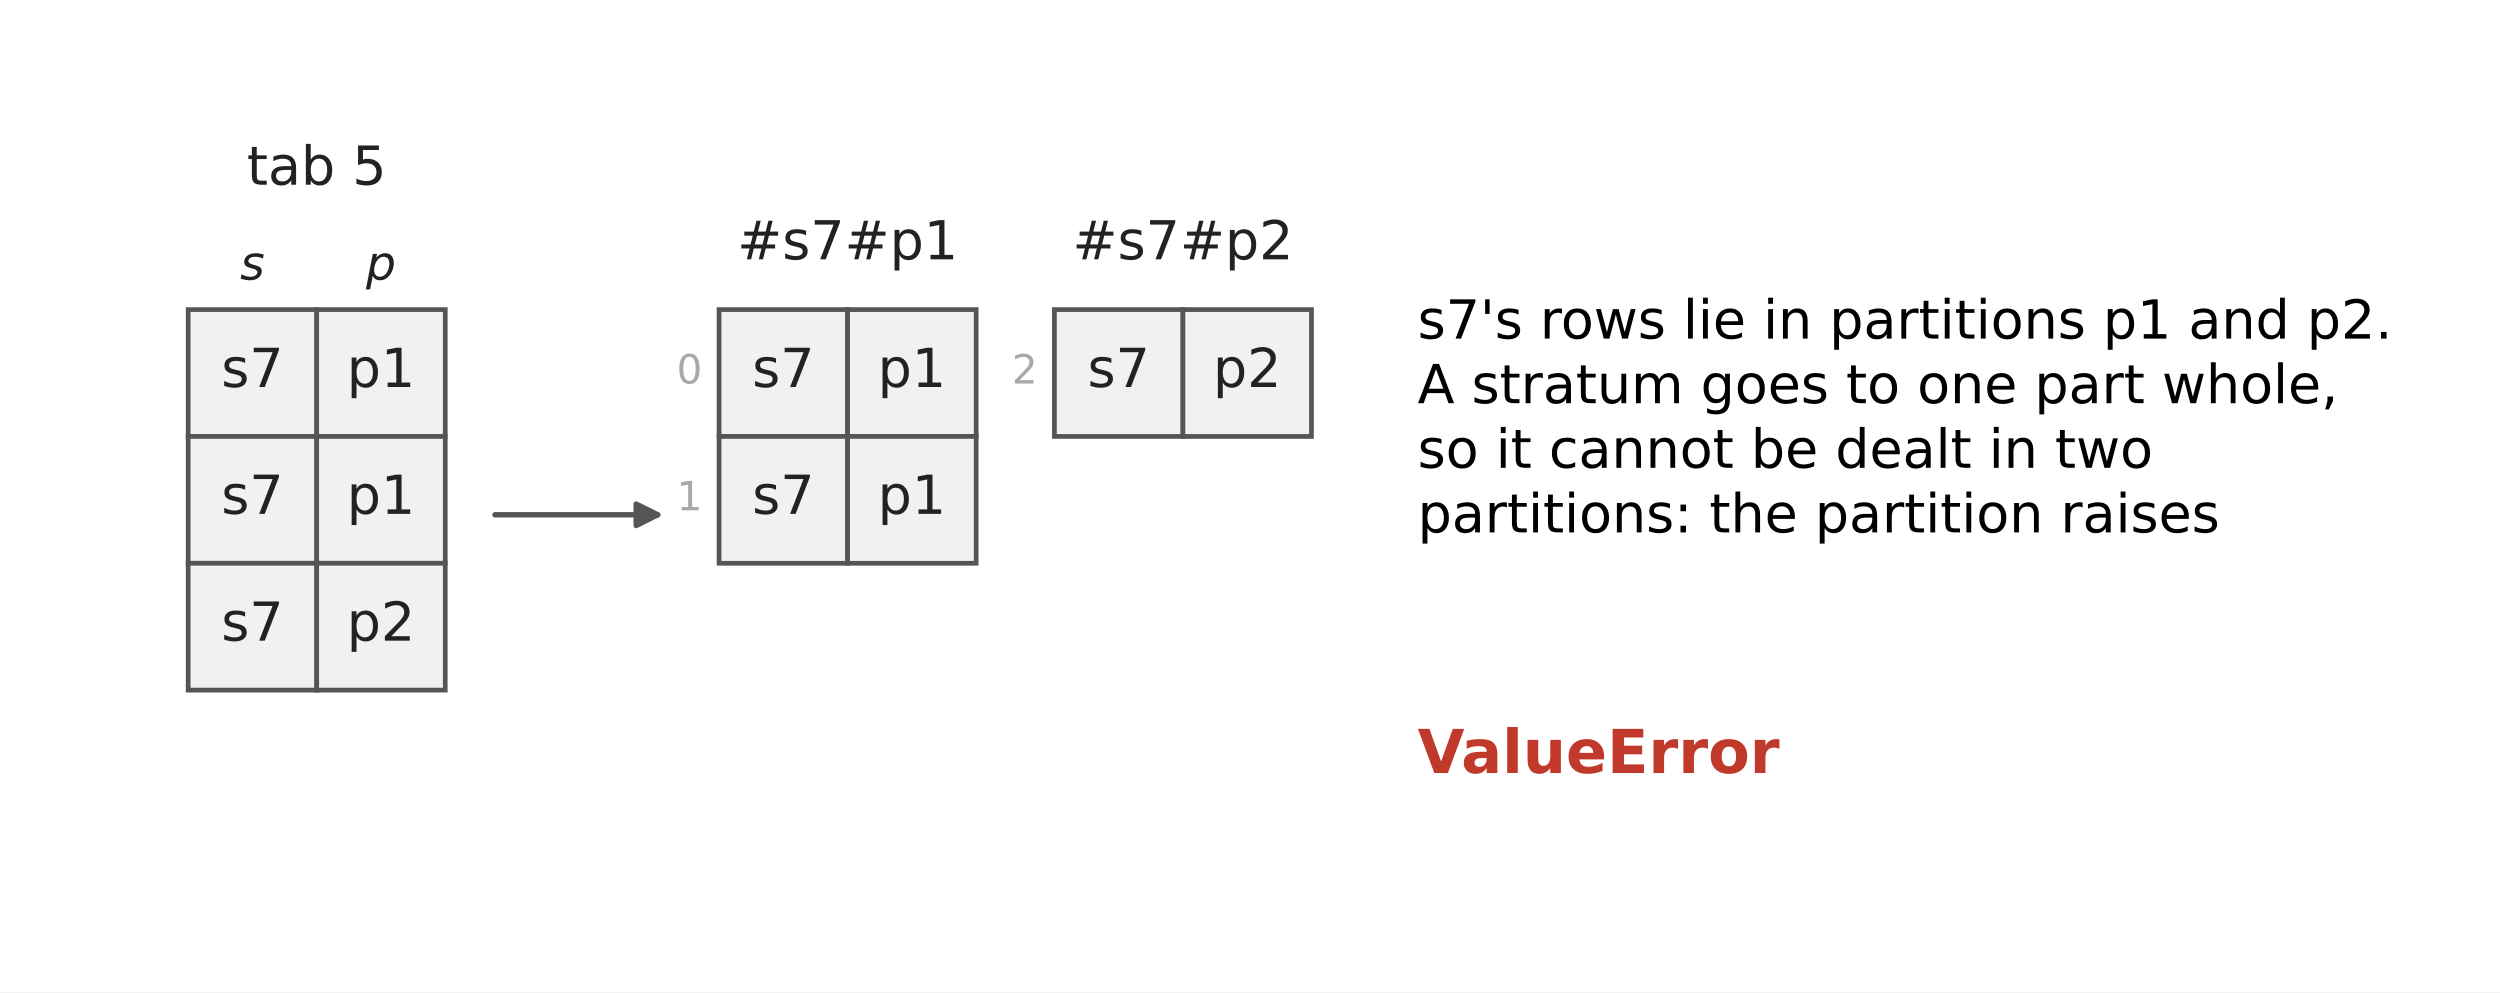
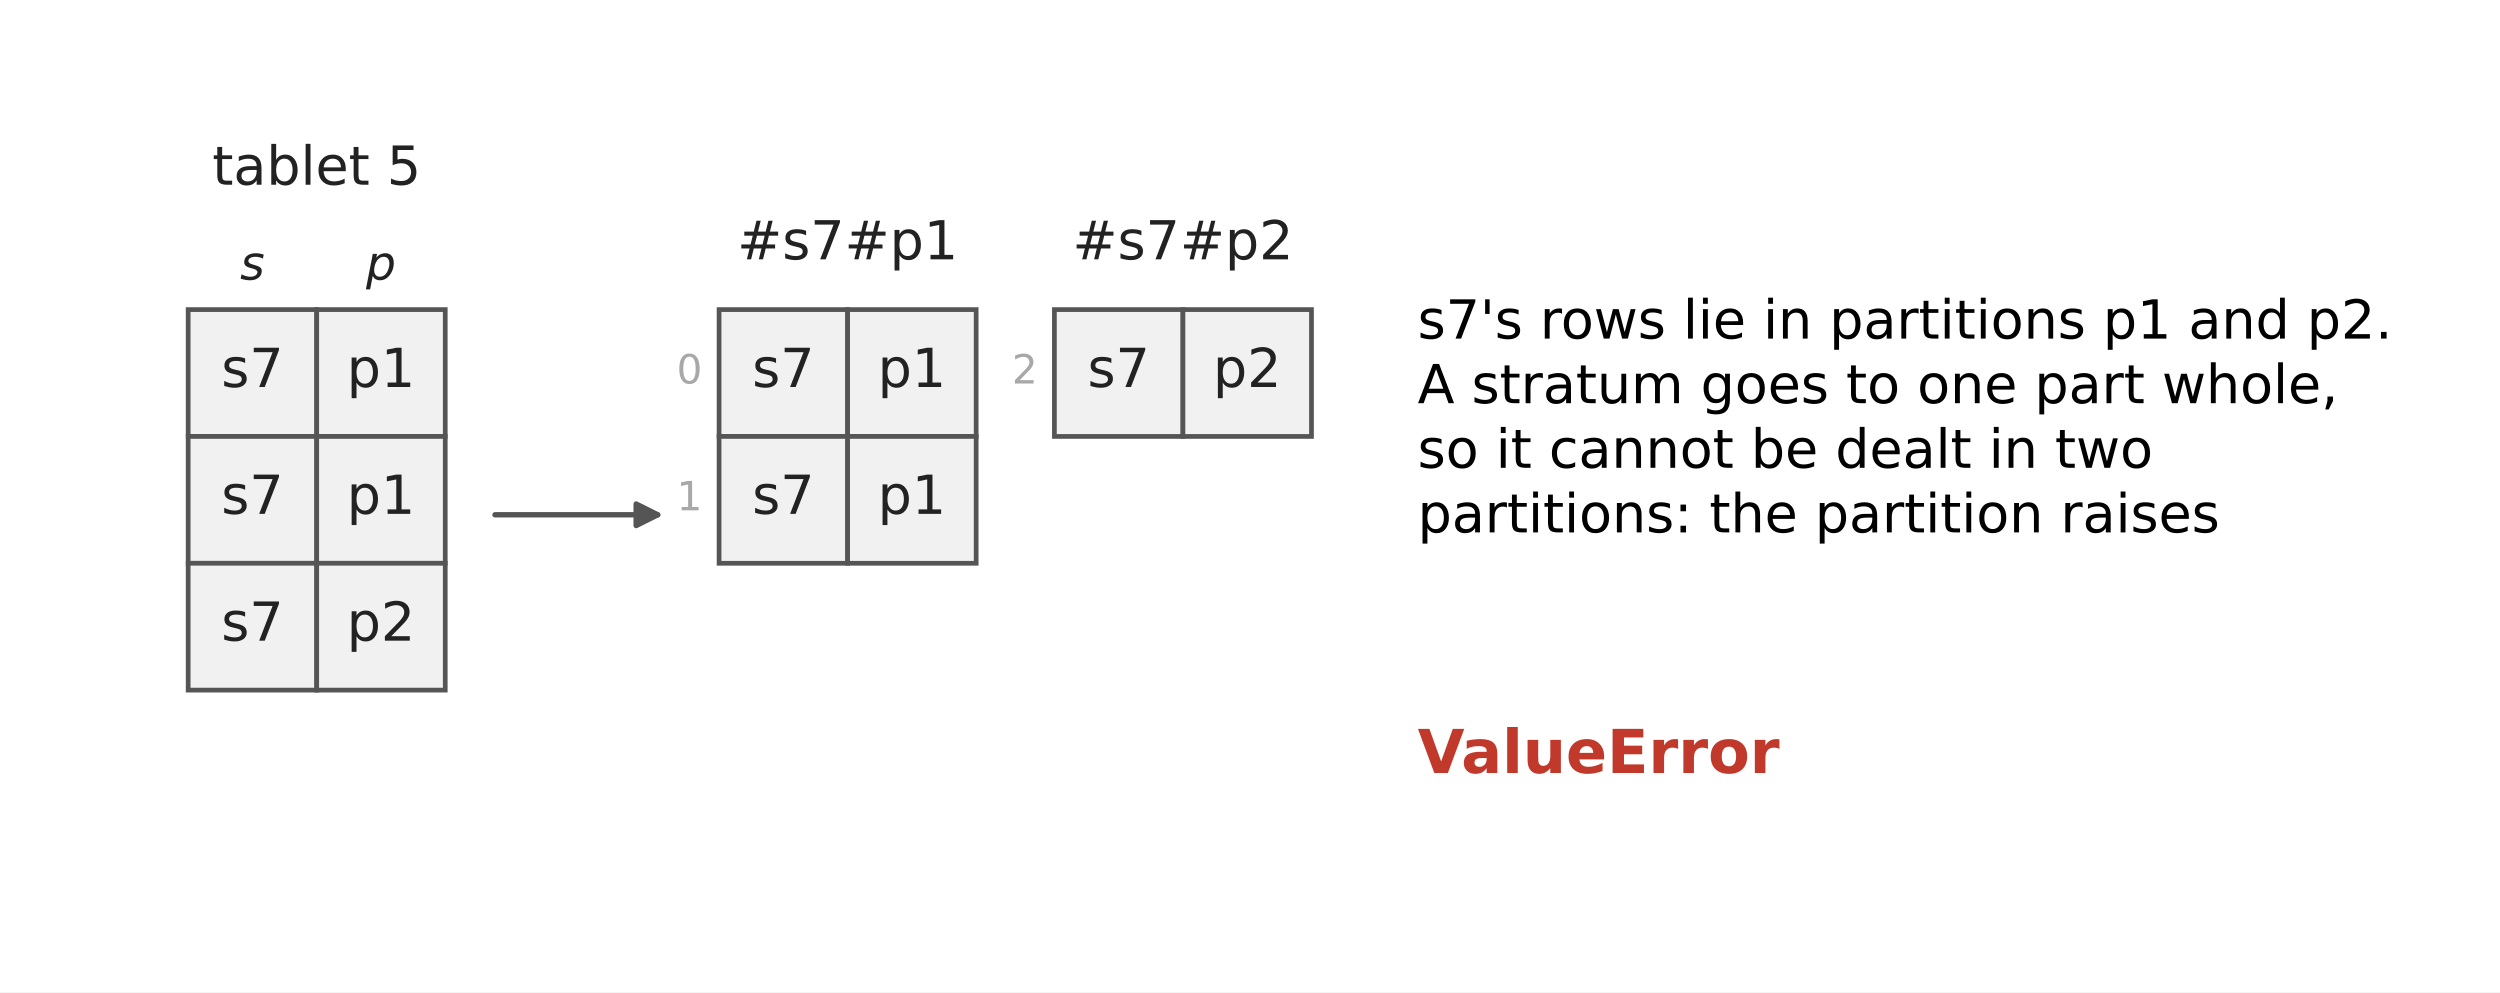
<svg xmlns="http://www.w3.org/2000/svg" xmlns:xlink="http://www.w3.org/1999/xlink" width="371.52pt" height="147.456pt" viewBox="0 0 371.52 147.456" version="1.1">
  <defs>
    <style type="text/css">*{stroke-linejoin: round; stroke-linecap: butt}</style>
  </defs>
  <g id="figure_1">
    <g id="patch_1">
      <path d="M 0 147.456  L 371.52 147.456  L 371.52 0  L 0 0  z " style="fill: #ffffff" />
    </g>
    <g id="axes_1">
      <g id="patch_2">
        <path d="M 27.963 64.858  L 47.065 64.858  L 47.065 46.008  L 27.963 46.008  z " clip-path="url(#pc8383b9fba)" style="fill: #f1f1f1; stroke: #555555; stroke-width: 0.7; stroke-linejoin: miter" />
      </g>
      <g id="patch_3">
        <path d="M 47.065 64.858  L 66.166 64.858  L 66.166 46.008  L 47.065 46.008  z " clip-path="url(#pc8383b9fba)" style="fill: #f1f1f1; stroke: #555555; stroke-width: 0.7; stroke-linejoin: miter" />
      </g>
      <g id="patch_4">
        <path d="M 27.963 83.707  L 47.065 83.707  L 47.065 64.858  L 27.963 64.858  z " clip-path="url(#pc8383b9fba)" style="fill: #f1f1f1; stroke: #555555; stroke-width: 0.7; stroke-linejoin: miter" />
      </g>
      <g id="patch_5">
        <path d="M 47.065 83.707  L 66.166 83.707  L 66.166 64.858  L 47.065 64.858  z " clip-path="url(#pc8383b9fba)" style="fill: #f1f1f1; stroke: #555555; stroke-width: 0.7; stroke-linejoin: miter" />
      </g>
      <g id="patch_6">
        <path d="M 27.963 102.557  L 47.065 102.557  L 47.065 83.707  L 27.963 83.707  z " clip-path="url(#pc8383b9fba)" style="fill: #f1f1f1; stroke: #555555; stroke-width: 0.7; stroke-linejoin: miter" />
      </g>
      <g id="patch_7">
        <path d="M 47.065 102.557  L 66.166 102.557  L 66.166 83.707  L 47.065 83.707  z " clip-path="url(#pc8383b9fba)" style="fill: #f1f1f1; stroke: #555555; stroke-width: 0.7; stroke-linejoin: miter" />
      </g>
      <g id="patch_8">
        <path d="M 73.562 76.5  Q 86.098 76.5 97.739 76.5  " clip-path="url(#pc8383b9fba)" style="fill: none; stroke: #555555; stroke-width: 0.8; stroke-linecap: round" />
        <path d="M 94.539 74.9  L 97.739 76.5  L 94.539 78.1  z " clip-path="url(#pc8383b9fba)" style="fill: #555555; stroke: #555555; stroke-width: 0.8; stroke-linecap: round" />
      </g>
      <g id="patch_9">
        <path d="M 106.861 64.858  L 125.963 64.858  L 125.963 46.008  L 106.861 46.008  z " clip-path="url(#pc8383b9fba)" style="fill: #f1f1f1; stroke: #555555; stroke-width: 0.7; stroke-linejoin: miter" />
      </g>
      <g id="patch_10">
        <path d="M 125.963 64.858  L 145.065 64.858  L 145.065 46.008  L 125.963 46.008  z " clip-path="url(#pc8383b9fba)" style="fill: #f1f1f1; stroke: #555555; stroke-width: 0.7; stroke-linejoin: miter" />
      </g>
      <g id="patch_11">
        <path d="M 106.861 83.707  L 125.963 83.707  L 125.963 64.858  L 106.861 64.858  z " clip-path="url(#pc8383b9fba)" style="fill: #f1f1f1; stroke: #555555; stroke-width: 0.7; stroke-linejoin: miter" />
      </g>
      <g id="patch_12">
        <path d="M 125.963 83.707  L 145.065 83.707  L 145.065 64.858  L 125.963 64.858  z " clip-path="url(#pc8383b9fba)" style="fill: #f1f1f1; stroke: #555555; stroke-width: 0.7; stroke-linejoin: miter" />
      </g>
      <g id="patch_13">
        <path d="M 156.692 64.858  L 175.794 64.858  L 175.794 46.008  L 156.692 46.008  z " clip-path="url(#pc8383b9fba)" style="fill: #f1f1f1; stroke: #555555; stroke-width: 0.7; stroke-linejoin: miter" />
      </g>
      <g id="patch_14">
        <path d="M 175.794 64.858  L 194.896 64.858  L 194.896 46.008  L 175.794 46.008  z " clip-path="url(#pc8383b9fba)" style="fill: #f1f1f1; stroke: #555555; stroke-width: 0.7; stroke-linejoin: miter" />
      </g>
      <g id="text_1">
        <g style="fill: #222222" transform="translate(32.88492 57.51093) scale(0.08 -0.08)">
          <defs>
            <path id="DejaVuSans-56" d="M 2834 3397  L 2834 2853  Q 2591 2978 2328 3040  Q 2066 3103 1784 3103  Q 1356 3103 1142 2972  Q 928 2841 928 2578  Q 928 2378 1081 2264  Q 1234 2150 1697 2047  L 1894 2003  Q 2506 1872 2764 1633  Q 3022 1394 3022 966  Q 3022 478 2636 193  Q 2250 -91 1575 -91  Q 1294 -91 989 -36  Q 684 19 347 128  L 347 722  Q 666 556 975 473  Q 1284 391 1588 391  Q 1994 391 2212 530  Q 2431 669 2431 922  Q 2431 1156 2273 1281  Q 2116 1406 1581 1522  L 1381 1569  Q 847 1681 609 1914  Q 372 2147 372 2553  Q 372 3047 722 3315  Q 1072 3584 1716 3584  Q 2034 3584 2315 3537  Q 2597 3491 2834 3397  z " transform="scale(0.015625)" />
            <path id="DejaVuSans-1a" d="M 525 4666  L 3525 4666  L 3525 4397  L 1831 0  L 1172 0  L 2766 4134  L 525 4134  L 525 4666  z " transform="scale(0.015625)" />
          </defs>
          <use xlink:href="#DejaVuSans-56" />
          <use xlink:href="#DejaVuSans-1a" transform="translate(52.09375 0)" />
        </g>
      </g>
      <g id="text_2">
        <g style="fill: #222222" transform="translate(51.53107 57.51093) scale(0.08 -0.08)">
          <defs>
            <path id="DejaVuSans-53" d="M 1159 525  L 1159 -1331  L 581 -1331  L 581 3500  L 1159 3500  L 1159 2969  Q 1341 3281 1617 3432  Q 1894 3584 2278 3584  Q 2916 3584 3314 3078  Q 3713 2572 3713 1747  Q 3713 922 3314 415  Q 2916 -91 2278 -91  Q 1894 -91 1617 61  Q 1341 213 1159 525  z M 3116 1747  Q 3116 2381 2855 2742  Q 2594 3103 2138 3103  Q 1681 3103 1420 2742  Q 1159 2381 1159 1747  Q 1159 1113 1420 752  Q 1681 391 2138 391  Q 2594 391 2855 752  Q 3116 1113 3116 1747  z " transform="scale(0.015625)" />
            <path id="DejaVuSans-14" d="M 794 531  L 1825 531  L 1825 4091  L 703 3866  L 703 4441  L 1819 4666  L 2450 4666  L 2450 531  L 3481 531  L 3481 0  L 794 0  L 794 531  z " transform="scale(0.015625)" />
          </defs>
          <use xlink:href="#DejaVuSans-53" />
          <use xlink:href="#DejaVuSans-14" transform="translate(63.48438 0)" />
        </g>
      </g>
      <g id="text_3">
        <g style="fill: #222222" transform="translate(32.88492 76.36052) scale(0.08 -0.08)">
          <use xlink:href="#DejaVuSans-56" />
          <use xlink:href="#DejaVuSans-1a" transform="translate(52.09375 0)" />
        </g>
      </g>
      <g id="text_4">
        <g style="fill: #222222" transform="translate(51.53107 76.36052) scale(0.08 -0.08)">
          <use xlink:href="#DejaVuSans-53" />
          <use xlink:href="#DejaVuSans-14" transform="translate(63.48438 0)" />
        </g>
      </g>
      <g id="text_5">
        <g style="fill: #222222" transform="translate(32.88492 95.21013) scale(0.08 -0.08)">
          <use xlink:href="#DejaVuSans-56" />
          <use xlink:href="#DejaVuSans-1a" transform="translate(52.09375 0)" />
        </g>
      </g>
      <g id="text_6">
        <g style="fill: #222222" transform="translate(51.53107 95.21013) scale(0.08 -0.08)">
          <defs>
            <path id="DejaVuSans-15" d="M 1228 531  L 3431 531  L 3431 0  L 469 0  L 469 531  Q 828 903 1448 1529  Q 2069 2156 2228 2338  Q 2531 2678 2651 2914  Q 2772 3150 2772 3378  Q 2772 3750 2511 3984  Q 2250 4219 1831 4219  Q 1534 4219 1204 4116  Q 875 4013 500 3803  L 500 4441  Q 881 4594 1212 4672  Q 1544 4750 1819 4750  Q 2544 4750 2975 4387  Q 3406 4025 3406 3419  Q 3406 3131 3298 2873  Q 3191 2616 2906 2266  Q 2828 2175 2409 1742  Q 1991 1309 1228 531  z " transform="scale(0.015625)" />
          </defs>
          <use xlink:href="#DejaVuSans-53" />
          <use xlink:href="#DejaVuSans-15" transform="translate(63.48438 0)" />
        </g>
      </g>
      <g id="text_7">
        <g style="fill: #222222" transform="translate(35.69039 41.55436) scale(0.07 -0.07)">
          <defs>
            <path id="DejaVuSans-Oblique-56" d="M 3200 3397  L 3091 2853  Q 2863 2978 2609 3040  Q 2356 3103 2088 3103  Q 1634 3103 1373 2948  Q 1113 2794 1113 2528  Q 1113 2219 1719 2053  Q 1766 2041 1788 2034  L 1972 1978  Q 2547 1819 2739 1644  Q 2931 1469 2931 1166  Q 2931 609 2489 259  Q 2047 -91 1331 -91  Q 1053 -91 747 -37  Q 441 16 72 128  L 184 722  Q 500 559 806 475  Q 1113 391 1394 391  Q 1816 391 2080 572  Q 2344 753 2344 1031  Q 2344 1331 1650 1516  L 1591 1531  L 1394 1581  Q 956 1697 753 1886  Q 550 2075 550 2369  Q 550 2928 970 3256  Q 1391 3584 2113 3584  Q 2397 3584 2667 3537  Q 2938 3491 3200 3397  z " transform="scale(0.015625)" />
          </defs>
          <use xlink:href="#DejaVuSans-Oblique-56" />
        </g>
      </g>
      <g id="text_8">
        <g style="fill: #222222" transform="translate(54.39349 41.55436) scale(0.07 -0.07)">
          <defs>
            <path id="DejaVuSans-Oblique-53" d="M 3175 2156  Q 3175 2616 2975 2859  Q 2775 3103 2400 3103  Q 2144 3103 1911 2972  Q 1678 2841 1497 2591  Q 1319 2344 1212 1994  Q 1106 1644 1106 1300  Q 1106 863 1306 627  Q 1506 391 1875 391  Q 2147 391 2380 519  Q 2613 647 2778 891  Q 2956 1147 3065 1494  Q 3175 1841 3175 2156  z M 1394 2969  Q 1625 3272 1939 3428  Q 2253 3584 2638 3584  Q 3175 3584 3472 3232  Q 3769 2881 3769 2247  Q 3769 1728 3584 1258  Q 3400 788 3053 416  Q 2822 169 2531 39  Q 2241 -91 1919 -91  Q 1547 -91 1294 64  Q 1041 219 916 525  L 556 -1331  L -19 -1331  L 922 3500  L 1497 3500  L 1394 2969  z " transform="scale(0.015625)" />
          </defs>
          <use xlink:href="#DejaVuSans-Oblique-53" />
        </g>
      </g>
      <g id="text_9">
-         <g style="fill: #222222" transform="translate(36.68956 27.45413) scale(0.08 -0.08)">
+         <g style="fill: #222222" transform="translate(31.54893 27.45413) scale(0.08 -0.08)">
          <defs>
            <path id="DejaVuSans-57" d="M 1172 4494  L 1172 3500  L 2356 3500  L 2356 3053  L 1172 3053  L 1172 1153  Q 1172 725 1289 603  Q 1406 481 1766 481  L 2356 481  L 2356 0  L 1766 0  Q 1100 0 847 248  Q 594 497 594 1153  L 594 3053  L 172 3053  L 172 3500  L 594 3500  L 594 4494  L 1172 4494  z " transform="scale(0.015625)" />
            <path id="DejaVuSans-44" d="M 2194 1759  Q 1497 1759 1228 1600  Q 959 1441 959 1056  Q 959 750 1161 570  Q 1363 391 1709 391  Q 2188 391 2477 730  Q 2766 1069 2766 1631  L 2766 1759  L 2194 1759  z M 3341 1997  L 3341 0  L 2766 0  L 2766 531  Q 2569 213 2275 61  Q 1981 -91 1556 -91  Q 1019 -91 701 211  Q 384 513 384 1019  Q 384 1609 779 1909  Q 1175 2209 1959 2209  L 2766 2209  L 2766 2266  Q 2766 2663 2505 2880  Q 2244 3097 1772 3097  Q 1472 3097 1187 3025  Q 903 2953 641 2809  L 641 3341  Q 956 3463 1253 3523  Q 1550 3584 1831 3584  Q 2591 3584 2966 3190  Q 3341 2797 3341 1997  z " transform="scale(0.015625)" />
            <path id="DejaVuSans-45" d="M 3116 1747  Q 3116 2381 2855 2742  Q 2594 3103 2138 3103  Q 1681 3103 1420 2742  Q 1159 2381 1159 1747  Q 1159 1113 1420 752  Q 1681 391 2138 391  Q 2594 391 2855 752  Q 3116 1113 3116 1747  z M 1159 2969  Q 1341 3281 1617 3432  Q 1894 3584 2278 3584  Q 2916 3584 3314 3078  Q 3713 2572 3713 1747  Q 3713 922 3314 415  Q 2916 -91 2278 -91  Q 1894 -91 1617 61  Q 1341 213 1159 525  L 1159 0  L 581 0  L 581 4863  L 1159 4863  L 1159 2969  z " transform="scale(0.015625)" />
+             <path id="DejaVuSans-4f" d="M 603 4863  L 1178 4863  L 1178 0  L 603 0  L 603 4863  z " transform="scale(0.015625)" />
+             <path id="DejaVuSans-48" d="M 3597 1894  L 3597 1613  L 953 1613  Q 991 1019 1311 708  Q 1631 397 2203 397  Q 2534 397 2845 478  Q 3156 559 3463 722  L 3463 178  Q 3153 47 2828 -22  Q 2503 -91 2169 -91  Q 1331 -91 842 396  Q 353 884 353 1716  Q 353 2575 817 3079  Q 1281 3584 2069 3584  Q 2775 3584 3186 3129  Q 3597 2675 3597 1894  z M 3022 2063  Q 3016 2534 2758 2815  Q 2500 3097 2075 3097  Q 1594 3097 1305 2825  Q 1016 2553 972 2059  L 3022 2063  z " transform="scale(0.015625)" />
            <path id="DejaVuSans-3" transform="scale(0.015625)" />
            <path id="DejaVuSans-18" d="M 691 4666  L 3169 4666  L 3169 4134  L 1269 4134  L 1269 2991  Q 1406 3038 1543 3061  Q 1681 3084 1819 3084  Q 2600 3084 3056 2656  Q 3513 2228 3513 1497  Q 3513 744 3044 326  Q 2575 -91 1722 -91  Q 1428 -91 1123 -41  Q 819 9 494 109  L 494 744  Q 775 591 1075 516  Q 1375 441 1709 441  Q 2250 441 2565 725  Q 2881 1009 2881 1497  Q 2881 1984 2565 2268  Q 2250 2553 1709 2553  Q 1456 2553 1204 2497  Q 953 2441 691 2322  L 691 4666  z " transform="scale(0.015625)" />
          </defs>
          <use xlink:href="#DejaVuSans-57" />
          <use xlink:href="#DejaVuSans-44" transform="translate(39.20312 0)" />
          <use xlink:href="#DejaVuSans-45" transform="translate(100.4844 0)" />
-           <use xlink:href="#DejaVuSans-3" transform="translate(163.9688 0)" />
-           <use xlink:href="#DejaVuSans-18" transform="translate(195.75 0)" />
+           <use xlink:href="#DejaVuSans-4f" transform="translate(163.9688 0)" />
+           <use xlink:href="#DejaVuSans-48" transform="translate(191.75 0)" />
+           <use xlink:href="#DejaVuSans-57" transform="translate(253.2812 0)" />
+           <use xlink:href="#DejaVuSans-3" transform="translate(292.4844 0)" />
+           <use xlink:href="#DejaVuSans-18" transform="translate(324.2656 0)" />
        </g>
      </g>
      <g id="text_10">
        <g style="fill: #222222" transform="translate(111.7835 57.51093) scale(0.08 -0.08)">
          <use xlink:href="#DejaVuSans-56" />
          <use xlink:href="#DejaVuSans-1a" transform="translate(52.09375 0)" />
        </g>
      </g>
      <g id="text_11">
        <g style="fill: #222222" transform="translate(130.4297 57.51093) scale(0.08 -0.08)">
          <use xlink:href="#DejaVuSans-53" />
          <use xlink:href="#DejaVuSans-14" transform="translate(63.48438 0)" />
        </g>
      </g>
      <g id="text_12">
        <g style="fill: #a8a8a8" transform="translate(100.5524 56.99139) scale(0.06 -0.06)">
          <defs>
            <path id="DejaVuSans-13" d="M 2034 4250  Q 1547 4250 1301 3770  Q 1056 3291 1056 2328  Q 1056 1369 1301 889  Q 1547 409 2034 409  Q 2525 409 2770 889  Q 3016 1369 3016 2328  Q 3016 3291 2770 3770  Q 2525 4250 2034 4250  z M 2034 4750  Q 2819 4750 3233 4129  Q 3647 3509 3647 2328  Q 3647 1150 3233 529  Q 2819 -91 2034 -91  Q 1250 -91 836 529  Q 422 1150 422 2328  Q 422 3509 836 4129  Q 1250 4750 2034 4750  z " transform="scale(0.015625)" />
          </defs>
          <use xlink:href="#DejaVuSans-13" />
        </g>
      </g>
      <g id="text_13">
        <g style="fill: #222222" transform="translate(111.7835 76.36052) scale(0.08 -0.08)">
          <use xlink:href="#DejaVuSans-56" />
          <use xlink:href="#DejaVuSans-1a" transform="translate(52.09375 0)" />
        </g>
      </g>
      <g id="text_14">
        <g style="fill: #222222" transform="translate(130.4297 76.36052) scale(0.08 -0.08)">
          <use xlink:href="#DejaVuSans-53" />
          <use xlink:href="#DejaVuSans-14" transform="translate(63.48438 0)" />
        </g>
      </g>
      <g id="text_15">
        <g style="fill: #a8a8a8" transform="translate(100.5524 75.84099) scale(0.06 -0.06)">
          <use xlink:href="#DejaVuSans-14" />
        </g>
      </g>
      <g id="text_16">
        <g style="fill: #222222" transform="translate(109.5463 38.54212) scale(0.08 -0.08)">
          <defs>
            <path id="DejaVuSans-6" d="M 3272 2816  L 2363 2816  L 2100 1772  L 3016 1772  L 3272 2816  z M 2803 4594  L 2478 3297  L 3391 3297  L 3719 4594  L 4219 4594  L 3897 3297  L 4872 3297  L 4872 2816  L 3775 2816  L 3519 1772  L 4513 1772  L 4513 1294  L 3397 1294  L 3072 0  L 2572 0  L 2894 1294  L 1978 1294  L 1656 0  L 1153 0  L 1478 1294  L 494 1294  L 494 1772  L 1594 1772  L 1856 2816  L 850 2816  L 850 3297  L 1978 3297  L 2297 4594  L 2803 4594  z " transform="scale(0.015625)" />
          </defs>
          <use xlink:href="#DejaVuSans-6" />
          <use xlink:href="#DejaVuSans-56" transform="translate(83.79688 0)" />
          <use xlink:href="#DejaVuSans-1a" transform="translate(135.8906 0)" />
          <use xlink:href="#DejaVuSans-6" transform="translate(199.5156 0)" />
          <use xlink:href="#DejaVuSans-53" transform="translate(283.3125 0)" />
          <use xlink:href="#DejaVuSans-14" transform="translate(346.7969 0)" />
        </g>
      </g>
      <g id="text_17">
        <g style="fill: #222222" transform="translate(161.6142 57.51093) scale(0.08 -0.08)">
          <use xlink:href="#DejaVuSans-56" />
          <use xlink:href="#DejaVuSans-1a" transform="translate(52.09375 0)" />
        </g>
      </g>
      <g id="text_18">
        <g style="fill: #222222" transform="translate(180.2604 57.51093) scale(0.08 -0.08)">
          <use xlink:href="#DejaVuSans-53" />
          <use xlink:href="#DejaVuSans-15" transform="translate(63.48438 0)" />
        </g>
      </g>
      <g id="text_19">
        <g style="fill: #a8a8a8" transform="translate(150.3831 56.99139) scale(0.06 -0.06)">
          <use xlink:href="#DejaVuSans-15" />
        </g>
      </g>
      <g id="text_20">
        <g style="fill: #222222" transform="translate(159.377 38.54212) scale(0.08 -0.08)">
          <use xlink:href="#DejaVuSans-6" />
          <use xlink:href="#DejaVuSans-56" transform="translate(83.79688 0)" />
          <use xlink:href="#DejaVuSans-1a" transform="translate(135.8906 0)" />
          <use xlink:href="#DejaVuSans-6" transform="translate(199.5156 0)" />
          <use xlink:href="#DejaVuSans-53" transform="translate(283.3125 0)" />
          <use xlink:href="#DejaVuSans-15" transform="translate(346.7969 0)" />
        </g>
      </g>
      <g id="text_21">
        <g transform="translate(210.6753 50.31516) scale(0.08 -0.08)">
          <defs>
            <path id="DejaVuSans-a" d="M 1147 4666  L 1147 2931  L 616 2931  L 616 4666  L 1147 4666  z " transform="scale(0.015625)" />
            <path id="DejaVuSans-55" d="M 2631 2963  Q 2534 3019 2420 3045  Q 2306 3072 2169 3072  Q 1681 3072 1420 2755  Q 1159 2438 1159 1844  L 1159 0  L 581 0  L 581 3500  L 1159 3500  L 1159 2956  Q 1341 3275 1631 3429  Q 1922 3584 2338 3584  Q 2397 3584 2469 3576  Q 2541 3569 2628 3553  L 2631 2963  z " transform="scale(0.015625)" />
            <path id="DejaVuSans-52" d="M 1959 3097  Q 1497 3097 1228 2736  Q 959 2375 959 1747  Q 959 1119 1226 758  Q 1494 397 1959 397  Q 2419 397 2687 759  Q 2956 1122 2956 1747  Q 2956 2369 2687 2733  Q 2419 3097 1959 3097  z M 1959 3584  Q 2709 3584 3137 3096  Q 3566 2609 3566 1747  Q 3566 888 3137 398  Q 2709 -91 1959 -91  Q 1206 -91 779 398  Q 353 888 353 1747  Q 353 2609 779 3096  Q 1206 3584 1959 3584  z " transform="scale(0.015625)" />
            <path id="DejaVuSans-5a" d="M 269 3500  L 844 3500  L 1563 769  L 2278 3500  L 2956 3500  L 3675 769  L 4391 3500  L 4966 3500  L 4050 0  L 3372 0  L 2619 2869  L 1863 0  L 1184 0  L 269 3500  z " transform="scale(0.015625)" />
-             <path id="DejaVuSans-4f" d="M 603 4863  L 1178 4863  L 1178 0  L 603 0  L 603 4863  z " transform="scale(0.015625)" />
            <path id="DejaVuSans-4c" d="M 603 3500  L 1178 3500  L 1178 0  L 603 0  L 603 3500  z M 603 4863  L 1178 4863  L 1178 4134  L 603 4134  L 603 4863  z " transform="scale(0.015625)" />
-             <path id="DejaVuSans-48" d="M 3597 1894  L 3597 1613  L 953 1613  Q 991 1019 1311 708  Q 1631 397 2203 397  Q 2534 397 2845 478  Q 3156 559 3463 722  L 3463 178  Q 3153 47 2828 -22  Q 2503 -91 2169 -91  Q 1331 -91 842 396  Q 353 884 353 1716  Q 353 2575 817 3079  Q 1281 3584 2069 3584  Q 2775 3584 3186 3129  Q 3597 2675 3597 1894  z M 3022 2063  Q 3016 2534 2758 2815  Q 2500 3097 2075 3097  Q 1594 3097 1305 2825  Q 1016 2553 972 2059  L 3022 2063  z " transform="scale(0.015625)" />
            <path id="DejaVuSans-51" d="M 3513 2113  L 3513 0  L 2938 0  L 2938 2094  Q 2938 2591 2744 2837  Q 2550 3084 2163 3084  Q 1697 3084 1428 2787  Q 1159 2491 1159 1978  L 1159 0  L 581 0  L 581 3500  L 1159 3500  L 1159 2956  Q 1366 3272 1645 3428  Q 1925 3584 2291 3584  Q 2894 3584 3203 3211  Q 3513 2838 3513 2113  z " transform="scale(0.015625)" />
            <path id="DejaVuSans-47" d="M 2906 2969  L 2906 4863  L 3481 4863  L 3481 0  L 2906 0  L 2906 525  Q 2725 213 2448 61  Q 2172 -91 1784 -91  Q 1150 -91 751 415  Q 353 922 353 1747  Q 353 2572 751 3078  Q 1150 3584 1784 3584  Q 2172 3584 2448 3432  Q 2725 3281 2906 2969  z M 947 1747  Q 947 1113 1208 752  Q 1469 391 1925 391  Q 2381 391 2643 752  Q 2906 1113 2906 1747  Q 2906 2381 2643 2742  Q 2381 3103 1925 3103  Q 1469 3103 1208 2742  Q 947 2381 947 1747  z " transform="scale(0.015625)" />
            <path id="DejaVuSans-11" d="M 684 794  L 1344 794  L 1344 0  L 684 0  L 684 794  z " transform="scale(0.015625)" />
          </defs>
          <use xlink:href="#DejaVuSans-56" />
          <use xlink:href="#DejaVuSans-1a" transform="translate(52.09375 0)" />
          <use xlink:href="#DejaVuSans-a" transform="translate(115.7188 0)" />
          <use xlink:href="#DejaVuSans-56" transform="translate(143.2031 0)" />
          <use xlink:href="#DejaVuSans-3" transform="translate(195.2969 0)" />
          <use xlink:href="#DejaVuSans-55" transform="translate(227.0781 0)" />
          <use xlink:href="#DejaVuSans-52" transform="translate(265.9844 0)" />
          <use xlink:href="#DejaVuSans-5a" transform="translate(327.1719 0)" />
          <use xlink:href="#DejaVuSans-56" transform="translate(408.9531 0)" />
          <use xlink:href="#DejaVuSans-3" transform="translate(461.0469 0)" />
          <use xlink:href="#DejaVuSans-4f" transform="translate(492.8281 0)" />
          <use xlink:href="#DejaVuSans-4c" transform="translate(520.6094 0)" />
          <use xlink:href="#DejaVuSans-48" transform="translate(548.3906 0)" />
          <use xlink:href="#DejaVuSans-3" transform="translate(609.9219 0)" />
          <use xlink:href="#DejaVuSans-4c" transform="translate(641.7031 0)" />
          <use xlink:href="#DejaVuSans-51" transform="translate(669.4844 0)" />
          <use xlink:href="#DejaVuSans-3" transform="translate(732.8594 0)" />
          <use xlink:href="#DejaVuSans-53" transform="translate(764.6406 0)" />
          <use xlink:href="#DejaVuSans-44" transform="translate(828.125 0)" />
          <use xlink:href="#DejaVuSans-55" transform="translate(889.4062 0)" />
          <use xlink:href="#DejaVuSans-57" transform="translate(930.5156 0)" />
          <use xlink:href="#DejaVuSans-4c" transform="translate(969.7188 0)" />
          <use xlink:href="#DejaVuSans-57" transform="translate(997.5 0)" />
          <use xlink:href="#DejaVuSans-4c" transform="translate(1036.703 0)" />
          <use xlink:href="#DejaVuSans-52" transform="translate(1064.484 0)" />
          <use xlink:href="#DejaVuSans-51" transform="translate(1125.672 0)" />
          <use xlink:href="#DejaVuSans-56" transform="translate(1189.047 0)" />
          <use xlink:href="#DejaVuSans-3" transform="translate(1241.141 0)" />
          <use xlink:href="#DejaVuSans-53" transform="translate(1272.922 0)" />
          <use xlink:href="#DejaVuSans-14" transform="translate(1336.406 0)" />
          <use xlink:href="#DejaVuSans-3" transform="translate(1400.031 0)" />
          <use xlink:href="#DejaVuSans-44" transform="translate(1431.812 0)" />
          <use xlink:href="#DejaVuSans-51" transform="translate(1493.094 0)" />
          <use xlink:href="#DejaVuSans-47" transform="translate(1556.469 0)" />
          <use xlink:href="#DejaVuSans-3" transform="translate(1619.953 0)" />
          <use xlink:href="#DejaVuSans-53" transform="translate(1651.734 0)" />
          <use xlink:href="#DejaVuSans-15" transform="translate(1715.219 0)" />
          <use xlink:href="#DejaVuSans-11" transform="translate(1778.844 0)" />
        </g>
        <g transform="translate(210.6753 59.91734) scale(0.08 -0.08)">
          <defs>
            <path id="DejaVuSans-24" d="M 2188 4044  L 1331 1722  L 3047 1722  L 2188 4044  z M 1831 4666  L 2547 4666  L 4325 0  L 3669 0  L 3244 1197  L 1141 1197  L 716 0  L 50 0  L 1831 4666  z " transform="scale(0.015625)" />
            <path id="DejaVuSans-58" d="M 544 1381  L 544 3500  L 1119 3500  L 1119 1403  Q 1119 906 1312 657  Q 1506 409 1894 409  Q 2359 409 2629 706  Q 2900 1003 2900 1516  L 2900 3500  L 3475 3500  L 3475 0  L 2900 0  L 2900 538  Q 2691 219 2414 64  Q 2138 -91 1772 -91  Q 1169 -91 856 284  Q 544 659 544 1381  z M 1991 3584  L 1991 3584  z " transform="scale(0.015625)" />
            <path id="DejaVuSans-50" d="M 3328 2828  Q 3544 3216 3844 3400  Q 4144 3584 4550 3584  Q 5097 3584 5394 3201  Q 5691 2819 5691 2113  L 5691 0  L 5113 0  L 5113 2094  Q 5113 2597 4934 2840  Q 4756 3084 4391 3084  Q 3944 3084 3684 2787  Q 3425 2491 3425 1978  L 3425 0  L 2847 0  L 2847 2094  Q 2847 2600 2669 2842  Q 2491 3084 2119 3084  Q 1678 3084 1418 2786  Q 1159 2488 1159 1978  L 1159 0  L 581 0  L 581 3500  L 1159 3500  L 1159 2956  Q 1356 3278 1631 3431  Q 1906 3584 2284 3584  Q 2666 3584 2933 3390  Q 3200 3197 3328 2828  z " transform="scale(0.015625)" />
            <path id="DejaVuSans-4a" d="M 2906 1791  Q 2906 2416 2648 2759  Q 2391 3103 1925 3103  Q 1463 3103 1205 2759  Q 947 2416 947 1791  Q 947 1169 1205 825  Q 1463 481 1925 481  Q 2391 481 2648 825  Q 2906 1169 2906 1791  z M 3481 434  Q 3481 -459 3084 -895  Q 2688 -1331 1869 -1331  Q 1566 -1331 1297 -1286  Q 1028 -1241 775 -1147  L 775 -588  Q 1028 -725 1275 -790  Q 1522 -856 1778 -856  Q 2344 -856 2625 -561  Q 2906 -266 2906 331  L 2906 616  Q 2728 306 2450 153  Q 2172 0 1784 0  Q 1141 0 747 490  Q 353 981 353 1791  Q 353 2603 747 3093  Q 1141 3584 1784 3584  Q 2172 3584 2450 3431  Q 2728 3278 2906 2969  L 2906 3500  L 3481 3500  L 3481 434  z " transform="scale(0.015625)" />
            <path id="DejaVuSans-4b" d="M 3513 2113  L 3513 0  L 2938 0  L 2938 2094  Q 2938 2591 2744 2837  Q 2550 3084 2163 3084  Q 1697 3084 1428 2787  Q 1159 2491 1159 1978  L 1159 0  L 581 0  L 581 4863  L 1159 4863  L 1159 2956  Q 1366 3272 1645 3428  Q 1925 3584 2291 3584  Q 2894 3584 3203 3211  Q 3513 2838 3513 2113  z " transform="scale(0.015625)" />
            <path id="DejaVuSans-f" d="M 750 794  L 1409 794  L 1409 256  L 897 -744  L 494 -744  L 750 256  L 750 794  z " transform="scale(0.015625)" />
          </defs>
          <use xlink:href="#DejaVuSans-24" />
          <use xlink:href="#DejaVuSans-3" transform="translate(68.40625 0)" />
          <use xlink:href="#DejaVuSans-56" transform="translate(100.1875 0)" />
          <use xlink:href="#DejaVuSans-57" transform="translate(152.2812 0)" />
          <use xlink:href="#DejaVuSans-55" transform="translate(191.4844 0)" />
          <use xlink:href="#DejaVuSans-44" transform="translate(232.5938 0)" />
          <use xlink:href="#DejaVuSans-57" transform="translate(293.875 0)" />
          <use xlink:href="#DejaVuSans-58" transform="translate(333.0781 0)" />
          <use xlink:href="#DejaVuSans-50" transform="translate(396.4531 0)" />
          <use xlink:href="#DejaVuSans-3" transform="translate(493.8594 0)" />
          <use xlink:href="#DejaVuSans-4a" transform="translate(525.6406 0)" />
          <use xlink:href="#DejaVuSans-52" transform="translate(589.125 0)" />
          <use xlink:href="#DejaVuSans-48" transform="translate(650.3125 0)" />
          <use xlink:href="#DejaVuSans-56" transform="translate(711.8438 0)" />
          <use xlink:href="#DejaVuSans-3" transform="translate(763.9375 0)" />
          <use xlink:href="#DejaVuSans-57" transform="translate(795.7188 0)" />
          <use xlink:href="#DejaVuSans-52" transform="translate(834.9219 0)" />
          <use xlink:href="#DejaVuSans-3" transform="translate(896.1094 0)" />
          <use xlink:href="#DejaVuSans-52" transform="translate(927.8906 0)" />
          <use xlink:href="#DejaVuSans-51" transform="translate(989.0781 0)" />
          <use xlink:href="#DejaVuSans-48" transform="translate(1052.453 0)" />
          <use xlink:href="#DejaVuSans-3" transform="translate(1113.984 0)" />
          <use xlink:href="#DejaVuSans-53" transform="translate(1145.766 0)" />
          <use xlink:href="#DejaVuSans-44" transform="translate(1209.25 0)" />
          <use xlink:href="#DejaVuSans-55" transform="translate(1270.531 0)" />
          <use xlink:href="#DejaVuSans-57" transform="translate(1311.641 0)" />
          <use xlink:href="#DejaVuSans-3" transform="translate(1350.844 0)" />
          <use xlink:href="#DejaVuSans-5a" transform="translate(1382.625 0)" />
          <use xlink:href="#DejaVuSans-4b" transform="translate(1464.406 0)" />
          <use xlink:href="#DejaVuSans-52" transform="translate(1527.781 0)" />
          <use xlink:href="#DejaVuSans-4f" transform="translate(1588.969 0)" />
          <use xlink:href="#DejaVuSans-48" transform="translate(1616.75 0)" />
          <use xlink:href="#DejaVuSans-f" transform="translate(1678.281 0)" />
        </g>
        <g transform="translate(210.6753 69.51953) scale(0.08 -0.08)">
          <defs>
            <path id="DejaVuSans-46" d="M 3122 3366  L 3122 2828  Q 2878 2963 2633 3030  Q 2388 3097 2138 3097  Q 1578 3097 1268 2742  Q 959 2388 959 1747  Q 959 1106 1268 751  Q 1578 397 2138 397  Q 2388 397 2633 464  Q 2878 531 3122 666  L 3122 134  Q 2881 22 2623 -34  Q 2366 -91 2075 -91  Q 1284 -91 818 406  Q 353 903 353 1747  Q 353 2603 823 3093  Q 1294 3584 2113 3584  Q 2378 3584 2631 3529  Q 2884 3475 3122 3366  z " transform="scale(0.015625)" />
          </defs>
          <use xlink:href="#DejaVuSans-56" />
          <use xlink:href="#DejaVuSans-52" transform="translate(52.09375 0)" />
          <use xlink:href="#DejaVuSans-3" transform="translate(113.2812 0)" />
          <use xlink:href="#DejaVuSans-4c" transform="translate(145.0625 0)" />
          <use xlink:href="#DejaVuSans-57" transform="translate(172.8438 0)" />
          <use xlink:href="#DejaVuSans-3" transform="translate(212.0469 0)" />
          <use xlink:href="#DejaVuSans-46" transform="translate(243.8281 0)" />
          <use xlink:href="#DejaVuSans-44" transform="translate(298.8125 0)" />
          <use xlink:href="#DejaVuSans-51" transform="translate(360.0938 0)" />
          <use xlink:href="#DejaVuSans-51" transform="translate(423.4688 0)" />
          <use xlink:href="#DejaVuSans-52" transform="translate(486.8438 0)" />
          <use xlink:href="#DejaVuSans-57" transform="translate(548.0312 0)" />
          <use xlink:href="#DejaVuSans-3" transform="translate(587.2344 0)" />
          <use xlink:href="#DejaVuSans-45" transform="translate(619.0156 0)" />
          <use xlink:href="#DejaVuSans-48" transform="translate(682.5 0)" />
          <use xlink:href="#DejaVuSans-3" transform="translate(744.0312 0)" />
          <use xlink:href="#DejaVuSans-47" transform="translate(775.8125 0)" />
          <use xlink:href="#DejaVuSans-48" transform="translate(839.2969 0)" />
          <use xlink:href="#DejaVuSans-44" transform="translate(900.8281 0)" />
          <use xlink:href="#DejaVuSans-4f" transform="translate(962.1094 0)" />
          <use xlink:href="#DejaVuSans-57" transform="translate(989.8906 0)" />
          <use xlink:href="#DejaVuSans-3" transform="translate(1029.094 0)" />
          <use xlink:href="#DejaVuSans-4c" transform="translate(1060.875 0)" />
          <use xlink:href="#DejaVuSans-51" transform="translate(1088.656 0)" />
          <use xlink:href="#DejaVuSans-3" transform="translate(1152.031 0)" />
          <use xlink:href="#DejaVuSans-57" transform="translate(1183.812 0)" />
          <use xlink:href="#DejaVuSans-5a" transform="translate(1223.016 0)" />
          <use xlink:href="#DejaVuSans-52" transform="translate(1304.797 0)" />
        </g>
        <g transform="translate(210.6753 79.12172) scale(0.08 -0.08)">
          <defs>
            <path id="DejaVuSans-1d" d="M 750 794  L 1409 794  L 1409 0  L 750 0  L 750 794  z M 750 3309  L 1409 3309  L 1409 2516  L 750 2516  L 750 3309  z " transform="scale(0.015625)" />
          </defs>
          <use xlink:href="#DejaVuSans-53" />
          <use xlink:href="#DejaVuSans-44" transform="translate(63.48438 0)" />
          <use xlink:href="#DejaVuSans-55" transform="translate(124.7656 0)" />
          <use xlink:href="#DejaVuSans-57" transform="translate(165.875 0)" />
          <use xlink:href="#DejaVuSans-4c" transform="translate(205.0781 0)" />
          <use xlink:href="#DejaVuSans-57" transform="translate(232.8594 0)" />
          <use xlink:href="#DejaVuSans-4c" transform="translate(272.0625 0)" />
          <use xlink:href="#DejaVuSans-52" transform="translate(299.8438 0)" />
          <use xlink:href="#DejaVuSans-51" transform="translate(361.0312 0)" />
          <use xlink:href="#DejaVuSans-56" transform="translate(424.4062 0)" />
          <use xlink:href="#DejaVuSans-1d" transform="translate(476.5 0)" />
          <use xlink:href="#DejaVuSans-3" transform="translate(510.1875 0)" />
          <use xlink:href="#DejaVuSans-57" transform="translate(541.9688 0)" />
          <use xlink:href="#DejaVuSans-4b" transform="translate(581.1719 0)" />
          <use xlink:href="#DejaVuSans-48" transform="translate(644.5469 0)" />
          <use xlink:href="#DejaVuSans-3" transform="translate(706.0781 0)" />
          <use xlink:href="#DejaVuSans-53" transform="translate(737.8594 0)" />
          <use xlink:href="#DejaVuSans-44" transform="translate(801.3438 0)" />
          <use xlink:href="#DejaVuSans-55" transform="translate(862.625 0)" />
          <use xlink:href="#DejaVuSans-57" transform="translate(903.7344 0)" />
          <use xlink:href="#DejaVuSans-4c" transform="translate(942.9375 0)" />
          <use xlink:href="#DejaVuSans-57" transform="translate(970.7188 0)" />
          <use xlink:href="#DejaVuSans-4c" transform="translate(1009.922 0)" />
          <use xlink:href="#DejaVuSans-52" transform="translate(1037.703 0)" />
          <use xlink:href="#DejaVuSans-51" transform="translate(1098.891 0)" />
          <use xlink:href="#DejaVuSans-3" transform="translate(1162.266 0)" />
          <use xlink:href="#DejaVuSans-55" transform="translate(1194.047 0)" />
          <use xlink:href="#DejaVuSans-44" transform="translate(1235.156 0)" />
          <use xlink:href="#DejaVuSans-4c" transform="translate(1296.438 0)" />
          <use xlink:href="#DejaVuSans-56" transform="translate(1324.219 0)" />
          <use xlink:href="#DejaVuSans-48" transform="translate(1376.312 0)" />
          <use xlink:href="#DejaVuSans-56" transform="translate(1437.844 0)" />
        </g>
      </g>
      <g id="text_22">
        <g style="fill: #c0392b" transform="translate(210.6753 114.8742) scale(0.09 -0.09)">
          <defs>
            <path id="DejaVuSans-Bold-39" d="M 31 4666  L 1241 4666  L 2478 1222  L 3713 4666  L 4922 4666  L 3194 0  L 1759 0  L 31 4666  z " transform="scale(0.015625)" />
            <path id="DejaVuSans-Bold-44" d="M 2106 1575  Q 1756 1575 1579 1456  Q 1403 1338 1403 1106  Q 1403 894 1545 773  Q 1688 653 1941 653  Q 2256 653 2472 879  Q 2688 1106 2688 1447  L 2688 1575  L 2106 1575  z M 3816 1997  L 3816 0  L 2688 0  L 2688 519  Q 2463 200 2181 54  Q 1900 -91 1497 -91  Q 953 -91 614 226  Q 275 544 275 1050  Q 275 1666 698 1953  Q 1122 2241 2028 2241  L 2688 2241  L 2688 2328  Q 2688 2594 2478 2717  Q 2269 2841 1825 2841  Q 1466 2841 1156 2769  Q 847 2697 581 2553  L 581 3406  Q 941 3494 1303 3539  Q 1666 3584 2028 3584  Q 2975 3584 3395 3211  Q 3816 2838 3816 1997  z " transform="scale(0.015625)" />
            <path id="DejaVuSans-Bold-4f" d="M 538 4863  L 1656 4863  L 1656 0  L 538 0  L 538 4863  z " transform="scale(0.015625)" />
            <path id="DejaVuSans-Bold-58" d="M 500 1363  L 500 3500  L 1625 3500  L 1625 3150  Q 1625 2866 1622 2436  Q 1619 2006 1619 1863  Q 1619 1441 1641 1255  Q 1663 1069 1716 984  Q 1784 875 1895 815  Q 2006 756 2150 756  Q 2500 756 2700 1025  Q 2900 1294 2900 1772  L 2900 3500  L 4019 3500  L 4019 0  L 2900 0  L 2900 506  Q 2647 200 2364 54  Q 2081 -91 1741 -91  Q 1134 -91 817 281  Q 500 653 500 1363  z " transform="scale(0.015625)" />
            <path id="DejaVuSans-Bold-48" d="M 4031 1759  L 4031 1441  L 1416 1441  Q 1456 1047 1700 850  Q 1944 653 2381 653  Q 2734 653 3104 758  Q 3475 863 3866 1075  L 3866 213  Q 3469 63 3072 -14  Q 2675 -91 2278 -91  Q 1328 -91 801 392  Q 275 875 275 1747  Q 275 2603 792 3093  Q 1309 3584 2216 3584  Q 3041 3584 3536 3087  Q 4031 2591 4031 1759  z M 2881 2131  Q 2881 2450 2695 2645  Q 2509 2841 2209 2841  Q 1884 2841 1681 2658  Q 1478 2475 1428 2131  L 2881 2131  z " transform="scale(0.015625)" />
            <path id="DejaVuSans-Bold-28" d="M 588 4666  L 3834 4666  L 3834 3756  L 1791 3756  L 1791 2888  L 3713 2888  L 3713 1978  L 1791 1978  L 1791 909  L 3903 909  L 3903 0  L 588 0  L 588 4666  z " transform="scale(0.015625)" />
            <path id="DejaVuSans-Bold-55" d="M 3138 2547  Q 2991 2616 2845 2648  Q 2700 2681 2553 2681  Q 2122 2681 1889 2404  Q 1656 2128 1656 1613  L 1656 0  L 538 0  L 538 3500  L 1656 3500  L 1656 2925  Q 1872 3269 2151 3426  Q 2431 3584 2822 3584  Q 2878 3584 2943 3579  Q 3009 3575 3134 3559  L 3138 2547  z " transform="scale(0.015625)" />
            <path id="DejaVuSans-Bold-52" d="M 2203 2784  Q 1831 2784 1636 2517  Q 1441 2250 1441 1747  Q 1441 1244 1636 976  Q 1831 709 2203 709  Q 2569 709 2762 976  Q 2956 1244 2956 1747  Q 2956 2250 2762 2517  Q 2569 2784 2203 2784  z M 2203 3584  Q 3106 3584 3614 3096  Q 4122 2609 4122 1747  Q 4122 884 3614 396  Q 3106 -91 2203 -91  Q 1297 -91 786 396  Q 275 884 275 1747  Q 275 2609 786 3096  Q 1297 3584 2203 3584  z " transform="scale(0.015625)" />
          </defs>
          <use xlink:href="#DejaVuSans-Bold-39" />
          <use xlink:href="#DejaVuSans-Bold-44" transform="translate(71.92188 0)" />
          <use xlink:href="#DejaVuSans-Bold-4f" transform="translate(139.4062 0)" />
          <use xlink:href="#DejaVuSans-Bold-58" transform="translate(173.6875 0)" />
          <use xlink:href="#DejaVuSans-Bold-48" transform="translate(244.875 0)" />
          <use xlink:href="#DejaVuSans-Bold-28" transform="translate(312.7031 0)" />
          <use xlink:href="#DejaVuSans-Bold-55" transform="translate(381.0156 0)" />
          <use xlink:href="#DejaVuSans-Bold-55" transform="translate(430.3281 0)" />
          <use xlink:href="#DejaVuSans-Bold-52" transform="translate(479.6406 0)" />
          <use xlink:href="#DejaVuSans-Bold-55" transform="translate(548.3438 0)" />
        </g>
      </g>
    </g>
  </g>
  <defs>
    <clipPath id="pc8383b9fba">
      <rect x="7.2" y="7.2" width="357.12" height="133.056" />
    </clipPath>
  </defs>
</svg>
